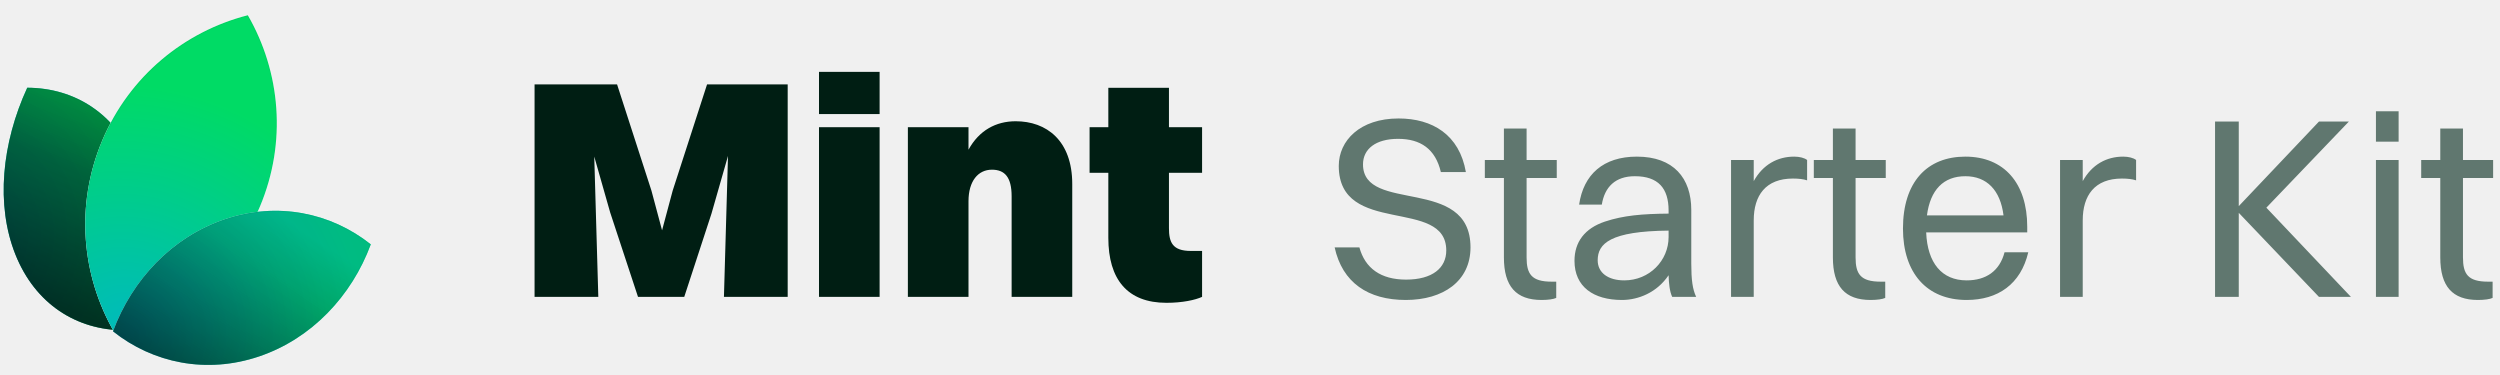
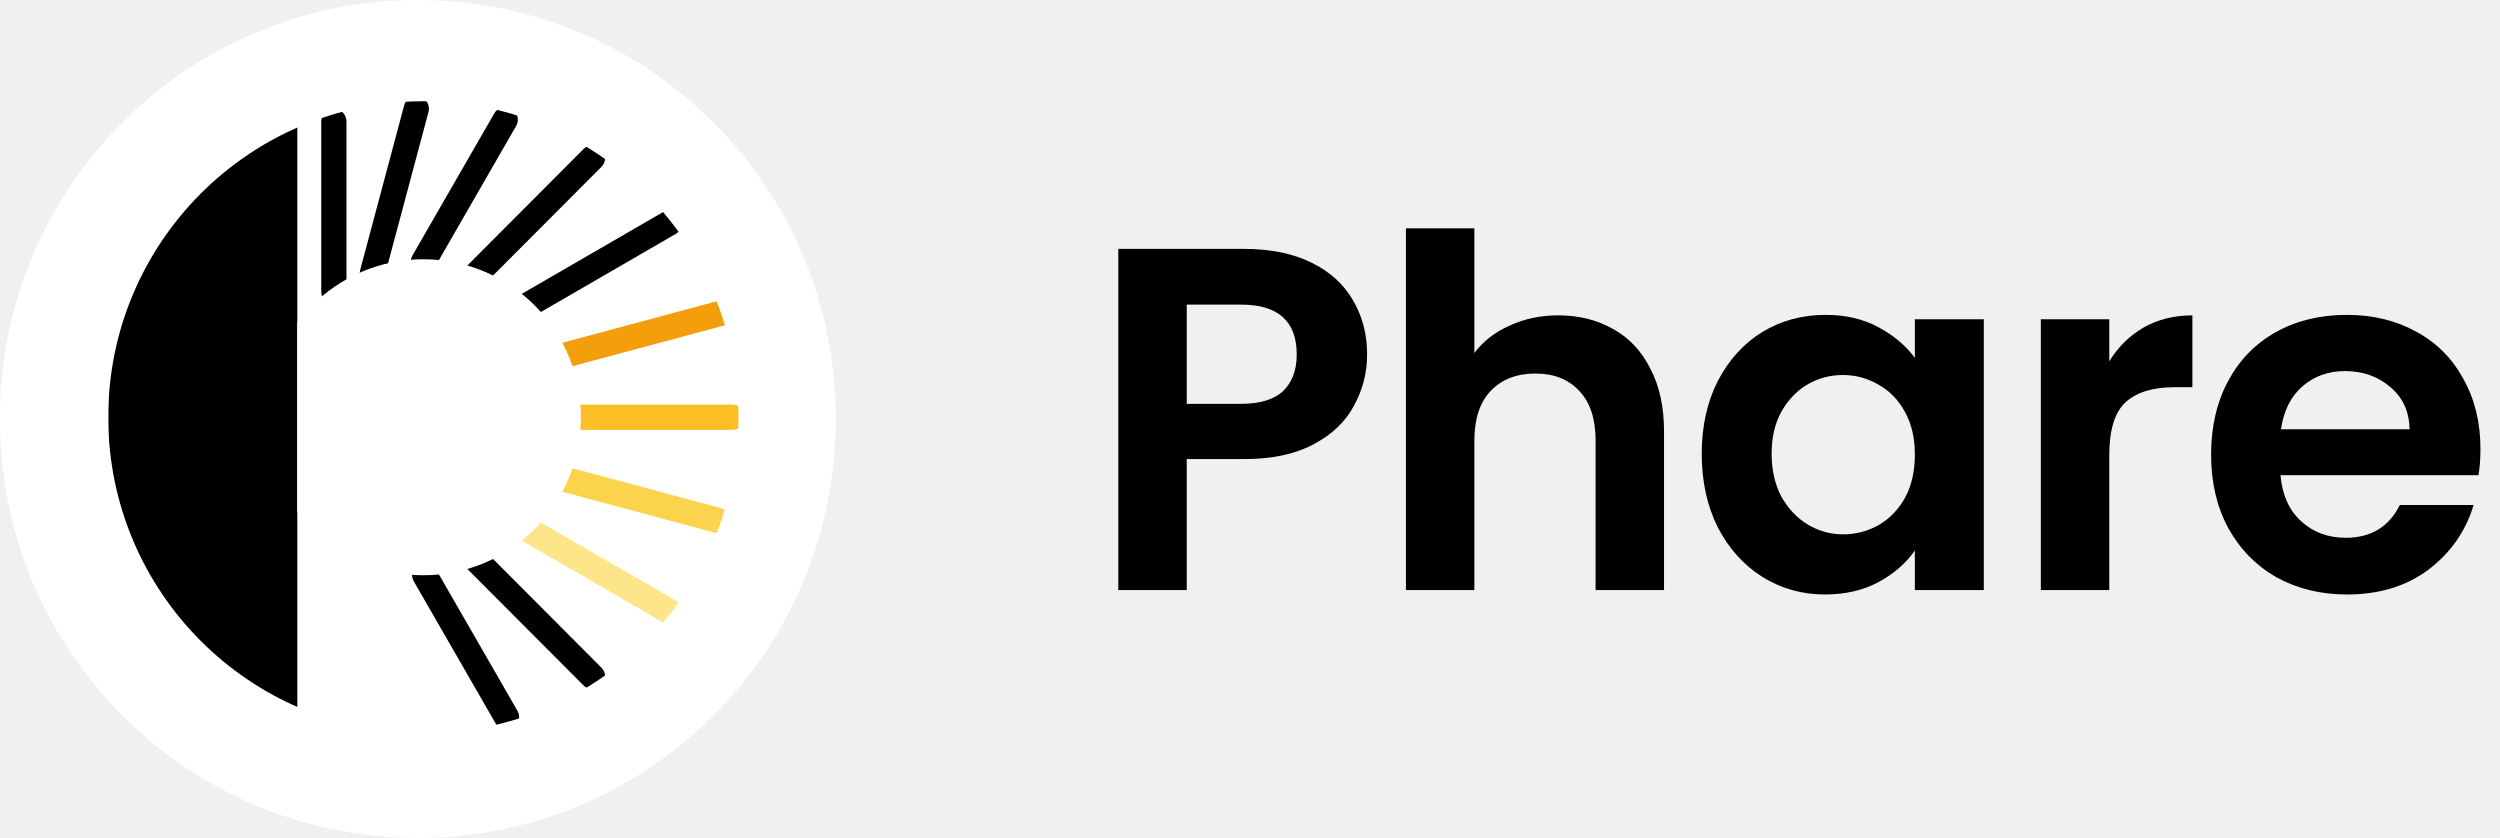
- <svg xmlns="http://www.w3.org/2000/svg" width="160" height="24" viewBox="0 0 160 24" fill="none">
-   <path d="M7.953 21.139C4.896 21.13 2.255 19.458 0.987 16.29C-0.28 13.121 0.109 9.163 1.744 5.615C4.801 5.624 7.442 7.296 8.71 10.465C9.977 13.633 9.588 17.591 7.953 21.139Z" fill="white" />
-   <path d="M7.953 21.139C4.896 21.13 2.255 19.458 0.987 16.29C-0.28 13.121 0.109 9.163 1.744 5.615C4.801 5.624 7.442 7.296 8.71 10.465C9.977 13.633 9.588 17.591 7.953 21.139Z" fill="url(#paint0_radial_115_86)" />
-   <path d="M7.953 21.139C4.896 21.13 2.255 19.458 0.987 16.29C-0.28 13.121 0.109 9.163 1.744 5.615C4.801 5.624 7.442 7.296 8.71 10.465C9.977 13.633 9.588 17.591 7.953 21.139Z" fill="black" fill-opacity="0.5" style="mix-blend-mode:hard-light" />
-   <path d="M7.953 21.139C4.896 21.13 2.255 19.458 0.987 16.29C-0.28 13.121 0.109 9.163 1.744 5.615C4.801 5.624 7.442 7.296 8.71 10.465C9.977 13.633 9.588 17.591 7.953 21.139Z" fill="url(#paint1_linear_115_86)" fill-opacity="0.5" style="mix-blend-mode:hard-light" />
-   <path d="M7.935 21.111C4.897 21.096 2.274 19.431 1.013 16.279C-0.248 13.124 0.136 9.182 1.762 5.643C4.8 5.659 7.423 7.324 8.684 10.476C9.945 13.63 9.561 17.572 7.935 21.111Z" stroke="url(#paint2_linear_115_86)" stroke-opacity="0.05" stroke-width="0.056" />
-   <path d="M7.31 21.257C11.354 20.221 14.884 17.375 16.628 13.236C18.373 9.097 17.945 4.587 15.86 0.976C11.816 2.012 8.287 4.858 6.542 8.998C4.797 13.137 5.225 17.646 7.31 21.257Z" fill="white" />
-   <path d="M7.31 21.257C11.354 20.221 14.884 17.375 16.628 13.236C18.373 9.097 17.945 4.587 15.86 0.976C11.816 2.012 8.287 4.858 6.542 8.998C4.797 13.137 5.225 17.646 7.31 21.257Z" fill="url(#paint3_radial_115_86)" />
-   <path d="M16.602 13.225C14.864 17.349 11.351 20.187 7.324 21.225C5.253 17.624 4.829 13.132 6.568 9.009C8.306 4.885 11.819 2.047 15.846 1.009C17.918 4.61 18.341 9.101 16.602 13.225Z" stroke="url(#paint4_linear_115_86)" stroke-opacity="0.05" stroke-width="0.056" />
-   <path d="M7.234 21.207C9.789 23.237 13.21 23.951 16.577 22.814C19.944 21.677 22.506 18.945 23.73 15.638C21.175 13.608 17.754 12.894 14.387 14.031C11.02 15.168 8.458 17.901 7.234 21.207Z" fill="white" />
-   <path d="M7.234 21.207C9.789 23.237 13.21 23.951 16.577 22.814C19.944 21.677 22.506 18.945 23.73 15.638C21.175 13.608 17.754 12.894 14.387 14.031C11.02 15.168 8.458 17.901 7.234 21.207Z" fill="url(#paint5_radial_115_86)" />
-   <path d="M7.234 21.207C9.789 23.237 13.21 23.951 16.577 22.814C19.944 21.677 22.506 18.945 23.73 15.638C21.175 13.608 17.754 12.894 14.387 14.031C11.02 15.168 8.458 17.901 7.234 21.207Z" fill="black" fill-opacity="0.2" style="mix-blend-mode:hard-light" />
-   <path d="M7.234 21.207C9.789 23.237 13.21 23.951 16.577 22.814C19.944 21.677 22.506 18.945 23.73 15.638C21.175 13.608 17.754 12.894 14.387 14.031C11.02 15.168 8.458 17.901 7.234 21.207Z" fill="url(#paint6_linear_115_86)" fill-opacity="0.5" style="mix-blend-mode:hard-light" />
-   <path d="M16.568 22.787C13.218 23.918 9.814 23.212 7.267 21.198C8.492 17.907 11.044 15.189 14.396 14.058C17.747 12.927 21.15 13.633 23.697 15.648C22.472 18.938 19.92 21.656 16.568 22.787Z" stroke="url(#paint7_linear_115_86)" stroke-opacity="0.05" stroke-width="0.056" />
-   <path d="M34.212 19V5.4H39.492L41.692 12.2L42.372 14.74L43.052 12.2L45.252 5.4H50.412V19H46.332L46.592 9.98L45.532 13.68L43.792 19H40.832L39.052 13.6L38.032 10.02L38.292 19H34.212ZM52.416 7.3V4.6H56.295V7.3H52.416ZM52.416 19V8.14H56.295V19H52.416ZM58.104 19V8.14H61.984V9.58C62.664 8.34 63.744 7.76 65.004 7.76C66.964 7.76 68.624 8.98 68.624 11.78V19H64.744V12.56C64.744 11.34 64.304 10.86 63.484 10.86C62.604 10.86 61.984 11.58 61.984 12.88V19H58.104ZM70.933 15.22V11.06H69.733V8.14H70.933V5.62H74.813V8.14H76.933V11.06H74.813V14.6C74.813 15.5 75.033 16.06 76.213 16.06H76.933V19C76.493 19.2 75.673 19.38 74.653 19.38C72.153 19.38 70.933 17.88 70.933 15.22Z" fill="#001E13" />
-   <path d="M87.232 10.519C87.232 13.687 94.112 11.229 94.112 15.832C94.112 17.994 92.364 19.198 89.971 19.198C87.562 19.198 85.912 18.093 85.417 15.832H87.001C87.364 17.169 88.371 17.895 89.987 17.895C91.671 17.895 92.561 17.152 92.561 16.03C92.561 12.598 85.681 15.155 85.681 10.618C85.681 9.001 87.034 7.582 89.509 7.582C91.671 7.582 93.403 8.621 93.816 11.014H92.215C91.868 9.529 90.912 8.886 89.476 8.886C88.057 8.886 87.232 9.529 87.232 10.519ZM96.25 16.476V11.393H95.029V10.239H96.25V8.226H97.702V10.239H99.632V11.393H97.702V16.476C97.702 17.532 98.015 18.026 99.302 18.026H99.599V19.066C99.434 19.148 99.071 19.198 98.659 19.198C97.025 19.198 96.25 18.323 96.25 16.476ZM102.516 13.093H101.064C101.345 11.162 102.615 10.024 104.76 10.024C107.103 10.024 108.242 11.393 108.242 13.44V16.888C108.242 17.895 108.324 18.521 108.555 19H107.021C106.856 18.654 106.806 18.142 106.79 17.614C106.047 18.72 104.859 19.198 103.803 19.198C101.988 19.198 100.767 18.357 100.767 16.69C100.767 15.486 101.427 14.611 102.714 14.182C103.902 13.786 105.107 13.687 106.79 13.671V13.473C106.79 12.053 106.13 11.278 104.628 11.278C103.374 11.278 102.698 11.971 102.516 13.093ZM102.252 16.657C102.252 17.465 102.929 17.944 103.952 17.944C105.569 17.944 106.79 16.674 106.79 15.172V14.759C103.061 14.793 102.252 15.585 102.252 16.657ZM110.787 19V10.239H112.239V11.591C112.833 10.519 113.774 10.024 114.83 10.024C115.176 10.024 115.49 10.107 115.655 10.239V11.542C115.407 11.46 115.094 11.427 114.747 11.427C112.998 11.427 112.239 12.515 112.239 14.1V19H110.787ZM117.305 16.476V11.393H116.084V10.239H117.305V8.226H118.757V10.239H120.688V11.393H118.757V16.476C118.757 17.532 119.071 18.026 120.358 18.026H120.655V19.066C120.49 19.148 120.127 19.198 119.714 19.198C118.081 19.198 117.305 18.323 117.305 16.476ZM129.809 16.145C129.33 18.192 127.862 19.198 125.865 19.198C123.324 19.198 121.79 17.482 121.79 14.627C121.79 11.658 123.324 10.024 125.783 10.024C128.258 10.024 129.743 11.723 129.743 14.512V14.875H123.275C123.357 16.838 124.281 17.944 125.865 17.944C127.103 17.944 127.977 17.35 128.291 16.145H129.809ZM125.783 11.278C124.38 11.278 123.539 12.152 123.324 13.786H128.225C128.027 12.169 127.152 11.278 125.783 11.278ZM131.843 19V10.239H133.295V11.591C133.889 10.519 134.829 10.024 135.885 10.024C136.232 10.024 136.545 10.107 136.71 10.239V11.542C136.463 11.46 136.149 11.427 135.803 11.427C134.054 11.427 133.295 12.515 133.295 14.1V19H131.843ZM141.763 19V7.78H143.281V13.192L148.413 7.78H150.327L145.047 13.291L150.459 19H148.413L143.281 13.621V19H141.763ZM152.06 9.067V7.12H153.512V9.067H152.06ZM152.06 19V10.239H153.512V19H152.06ZM156.178 16.476V11.393H154.957V10.239H156.178V8.226H157.63V10.239H159.56V11.393H157.63V16.476C157.63 17.532 157.943 18.026 159.23 18.026H159.527V19.066C159.362 19.148 158.999 19.198 158.587 19.198C156.953 19.198 156.178 18.323 156.178 16.476Z" fill="#002719" fill-opacity="0.6" />
-   <defs>
-     <radialGradient id="paint0_radial_115_86" cx="0" cy="0" r="1" gradientUnits="userSpaceOnUse" gradientTransform="translate(-3.00503 15.023) rotate(-10.029) scale(17.9572 17.784)">
-       <stop stop-color="#00B0BB" />
-       <stop offset="1" stop-color="#00DB65" />
-     </radialGradient>
-     <linearGradient id="paint1_linear_115_86" x1="7.39" y1="4.813" x2="1.63" y2="18.689" gradientUnits="userSpaceOnUse">
-       <stop stop-color="#18E299" />
-       <stop offset="1" />
-     </linearGradient>
-     <linearGradient id="paint2_linear_115_86" x1="7.948" y1="8.016" x2="1.761" y2="18.746" gradientUnits="userSpaceOnUse">
-       <stop />
-       <stop offset="1" stop-opacity="0" />
-     </linearGradient>
-     <radialGradient id="paint3_radial_115_86" cx="0" cy="0" r="1" gradientUnits="userSpaceOnUse" gradientTransform="translate(8.11404 20.8822) rotate(-75.7542) scale(21.6246 23.7772)">
-       <stop stop-color="#00BBBB" />
-       <stop offset="0.713" stop-color="#00DB65" />
-     </radialGradient>
-     <linearGradient id="paint4_linear_115_86" x1="7.602" y1="5.871" x2="15.556" y2="16.372" gradientUnits="userSpaceOnUse">
-       <stop />
-       <stop offset="1" stop-opacity="0" />
-     </linearGradient>
-     <radialGradient id="paint5_radial_115_86" cx="0" cy="0" r="1" gradientUnits="userSpaceOnUse" gradientTransform="translate(7.84537 21.5181) rotate(-20.3525) scale(18.5603 17.32)">
-       <stop stop-color="#00B0BB" />
-       <stop offset="1" stop-color="#00DB65" />
-     </radialGradient>
-     <linearGradient id="paint6_linear_115_86" x1="16.808" y1="13.007" x2="10.041" y2="22.994" gradientUnits="userSpaceOnUse">
-       <stop stop-color="#00B1BC" />
-       <stop offset="1" />
-     </linearGradient>
-     <linearGradient id="paint7_linear_115_86" x1="16.808" y1="13.007" x2="14.169" y2="23.841" gradientUnits="userSpaceOnUse">
-       <stop />
-       <stop offset="1" stop-opacity="0" />
-     </linearGradient>
-   </defs>
+ <svg xmlns="http://www.w3.org/2000/svg" width="716" height="240" viewBox="0 0 716 240" fill="none">
+   <path d="M391.541 101.52C391.541 106.747 390.281 111.647 387.761 116.22C385.335 120.793 381.461 124.48 376.141 127.28C370.915 130.08 364.288 131.48 356.261 131.48H339.881V169H320.281V71.28H356.261C363.821 71.28 370.261 72.587 375.581 75.2C380.901 77.813 384.868 81.407 387.481 85.98C390.188 90.553 391.541 95.733 391.541 101.52ZM355.421 115.66C360.835 115.66 364.848 114.447 367.461 112.02C370.075 109.5 371.381 106 371.381 101.52C371.381 92 366.061 87.24 355.421 87.24H339.881V115.66H355.421ZM446.337 90.32C452.217 90.32 457.444 91.627 462.017 94.24C466.59 96.76 470.137 100.54 472.657 105.58C475.27 110.527 476.577 116.5 476.577 123.5V169H456.977V126.16C456.977 120 455.437 115.287 452.357 112.02C449.277 108.66 445.077 106.98 439.757 106.98C434.344 106.98 430.05 108.66 426.877 112.02C423.797 115.287 422.257 120 422.257 126.16V169H402.657V65.4H422.257V101.1C424.777 97.74 428.137 95.127 432.337 93.26C436.537 91.3 441.204 90.32 446.337 90.32ZM487.376 129.94C487.376 122.1 488.916 115.147 491.996 109.08C495.169 103.013 499.416 98.347 504.736 95.08C510.149 91.813 516.169 90.18 522.796 90.18C528.582 90.18 533.622 91.347 537.916 93.68C542.302 96.013 545.802 98.953 548.416 102.5V91.44H568.156V169H548.416V157.66C545.896 161.3 542.396 164.333 537.916 166.76C533.529 169.093 528.442 170.26 522.656 170.26C516.122 170.26 510.149 168.58 504.736 165.22C499.416 161.86 495.169 157.147 491.996 151.08C488.916 144.92 487.376 137.873 487.376 129.94ZM548.416 130.22C548.416 125.46 547.482 121.4 545.616 118.04C543.749 114.587 541.229 111.973 538.056 110.2C534.882 108.333 531.476 107.4 527.836 107.4C524.196 107.4 520.836 108.287 517.756 110.06C514.676 111.833 512.156 114.447 510.196 117.9C508.329 121.26 507.396 125.273 507.396 129.94C507.396 134.607 508.329 138.713 510.196 142.26C512.156 145.713 514.676 148.373 517.756 150.24C520.929 152.107 524.289 153.04 527.836 153.04C531.476 153.04 534.882 152.153 538.056 150.38C541.229 148.513 543.749 145.9 545.616 142.54C547.482 139.087 548.416 134.98 548.416 130.22ZM604.098 103.48C606.618 99.373 609.885 96.153 613.898 93.82C618.005 91.487 622.672 90.32 627.898 90.32V110.9H622.718C616.558 110.9 611.892 112.347 608.718 115.24C605.638 118.133 604.098 123.173 604.098 130.36V169H584.498V91.44H604.098V103.48ZM710.4 128.54C710.4 131.34 710.213 133.86 709.84 136.1H653.14C653.607 141.7 655.567 146.087 659.02 149.26C662.473 152.433 666.72 154.02 671.76 154.02C679.04 154.02 684.22 150.893 687.3 144.64H708.44C706.2 152.107 701.907 158.267 695.56 163.12C689.213 167.88 681.42 170.26 672.18 170.26C664.713 170.26 657.993 168.627 652.02 165.36C646.14 162 641.52 157.287 638.16 151.22C634.893 145.153 633.26 138.153 633.26 130.22C633.26 122.193 634.893 115.147 638.16 109.08C641.427 103.013 646 98.347 651.88 95.08C657.76 91.813 664.527 90.18 672.18 90.18C679.553 90.18 686.133 91.767 691.92 94.94C697.8 98.113 702.327 102.64 705.5 108.52C708.767 114.307 710.4 120.98 710.4 128.54ZM690.1 122.94C690.007 117.9 688.187 113.887 684.64 110.9C681.093 107.82 676.753 106.28 671.62 106.28C666.767 106.28 662.66 107.773 659.3 110.76C656.033 113.653 654.027 117.713 653.28 122.94H690.1Z" fill="black" />
+   <rect width="239.346" height="240" rx="119.673" fill="white" />
+   <mask id="mask0_403_1546" style="mask-type:alpha" maskUnits="userSpaceOnUse" x="31" y="29" width="181" height="181">
+     <path d="M211.507 119.5C211.507 169.482 171.099 210 121.253 210C71.408 210 31 169.482 31 119.5C31 69.518 71.408 29 121.253 29C171.099 29 211.507 69.518 211.507 119.5ZM76.127 119.5C76.127 144.491 96.331 164.75 121.253 164.75C146.176 164.75 166.38 144.491 166.38 119.5C166.38 94.509 146.176 74.25 121.253 74.25C96.331 74.25 76.127 94.509 76.127 119.5Z" fill="black" />
+     <path d="M74.322 88.715C74.322 85.724 76.746 83.3 79.737 83.3V83.3C82.728 83.3 85.152 85.724 85.152 88.715V150.285C85.152 153.276 82.728 155.7 79.737 155.7V155.7C76.746 155.7 74.322 153.276 74.322 150.285V88.715Z" fill="black" />
+   </mask>
+   <g mask="url(#mask0_403_1546)">
+     <rect x="92.011" y="31.172" width="7.22" height="56.11" rx="3.61" fill="black" />
+     <rect width="7.225" height="54.263" rx="3.613" transform="matrix(0.865434 -0.501024 0.498977 0.866615 116.676 163.307)" fill="black" />
+     <rect width="7.23" height="54.226" rx="3.615" transform="matrix(0.706141 -0.708071 0.706141 0.708071 131.404 160.499)" fill="black" />
+     <rect width="7.235" height="54.189" rx="3.618" transform="matrix(0.498977 -0.866615 0.865434 0.501024 146.576 153.179)" fill="#FDE68A" />
+     <rect width="7.239" height="54.162" rx="3.619" transform="matrix(0.258161 -0.966102 0.965749 0.259479 155.643 139.374)" fill="#FCD34D" />
+     <rect x="159.16" y="123.12" width="7.24" height="54.152" rx="3.62" transform="rotate(-90 159.16 123.12)" fill="#FBBF24" />
+     <rect width="7.239" height="54.162" rx="3.619" transform="matrix(-0.258161 -0.966102 0.965749 -0.259479 159.92 105.972)" fill="#F59E0B" />
+     <rect width="7.235" height="54.189" rx="3.618" transform="matrix(-0.498977 -0.866615 0.865434 -0.501024 149.762 92.3367)" fill="black" />
+     <rect width="7.23" height="54.226" rx="3.615" transform="matrix(-0.706141 -0.708071 0.706141 -0.708071 136.528 83.6021)" fill="black" />
+     <rect width="7.225" height="54.263" rx="3.613" transform="matrix(-0.865434 -0.501024 0.498977 -0.866615 122.557 79.9589)" fill="black" />
+     <rect width="7.222" height="56.1" rx="3.611" transform="matrix(-0.965749 -0.259479 0.258161 -0.966102 109.171 82.7812)" fill="black" />
+     <path d="M31 29H85.152V210H31V29Z" fill="black" />
+   </g>
</svg>
